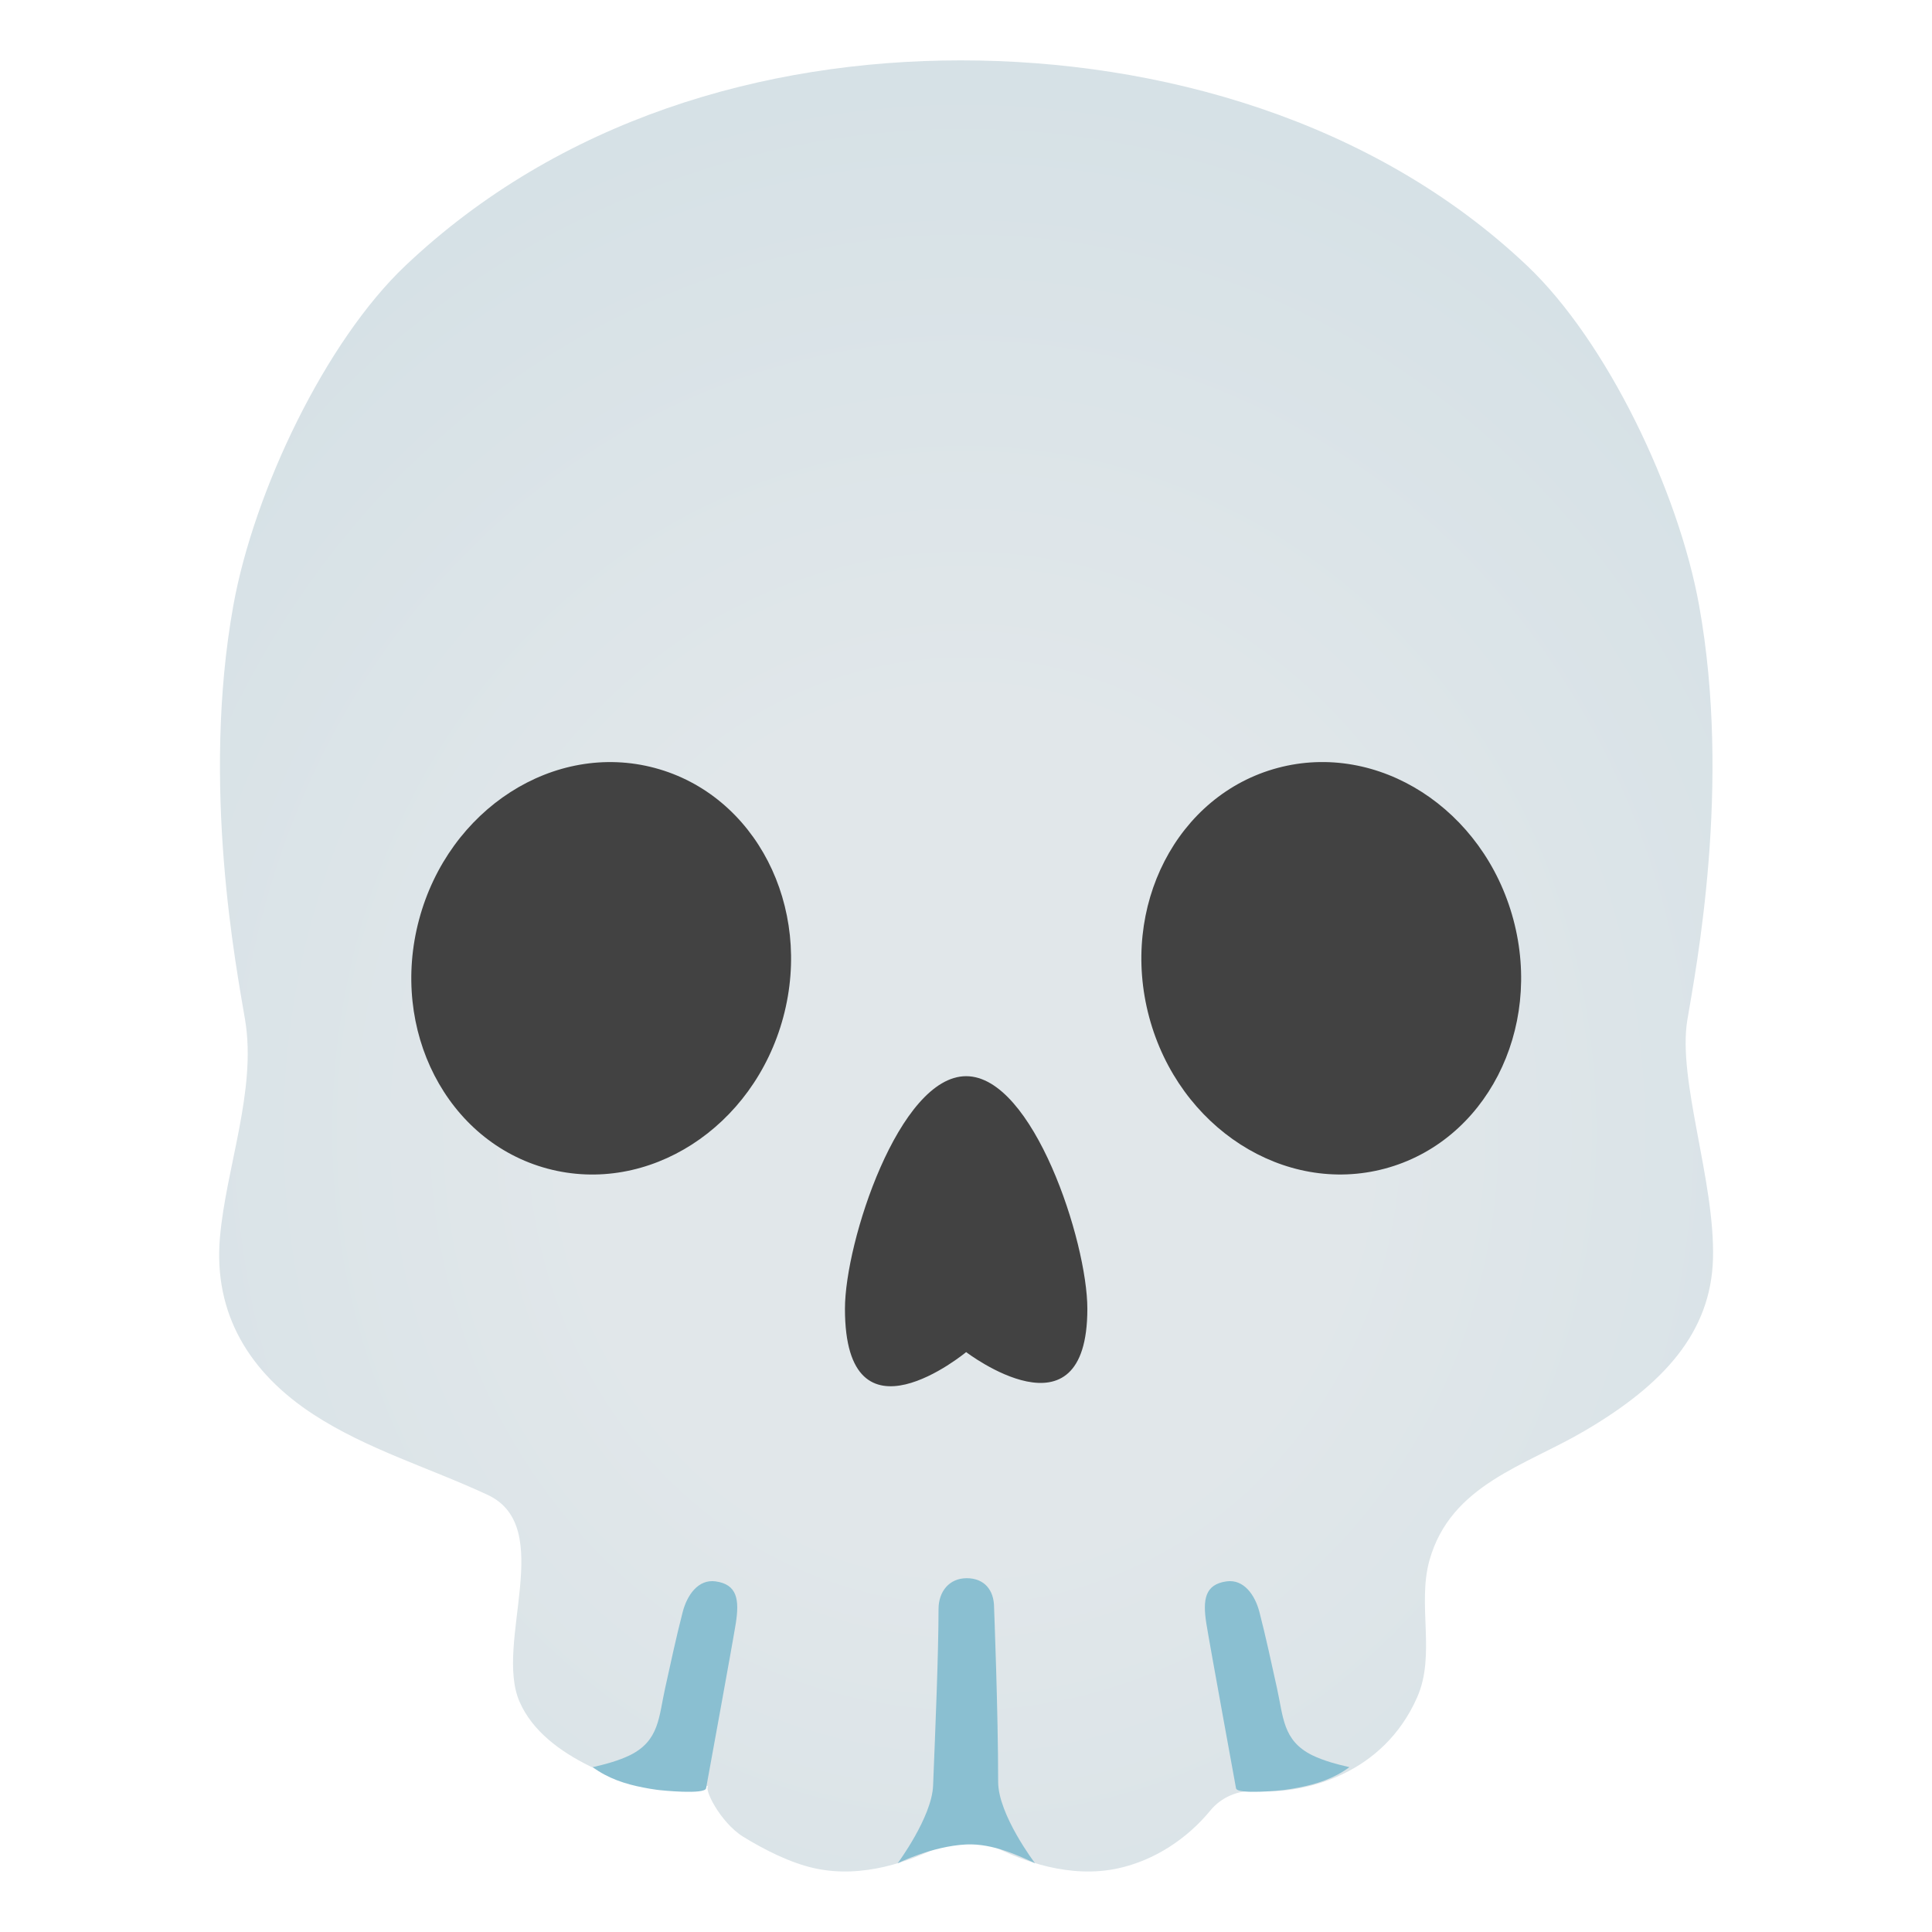
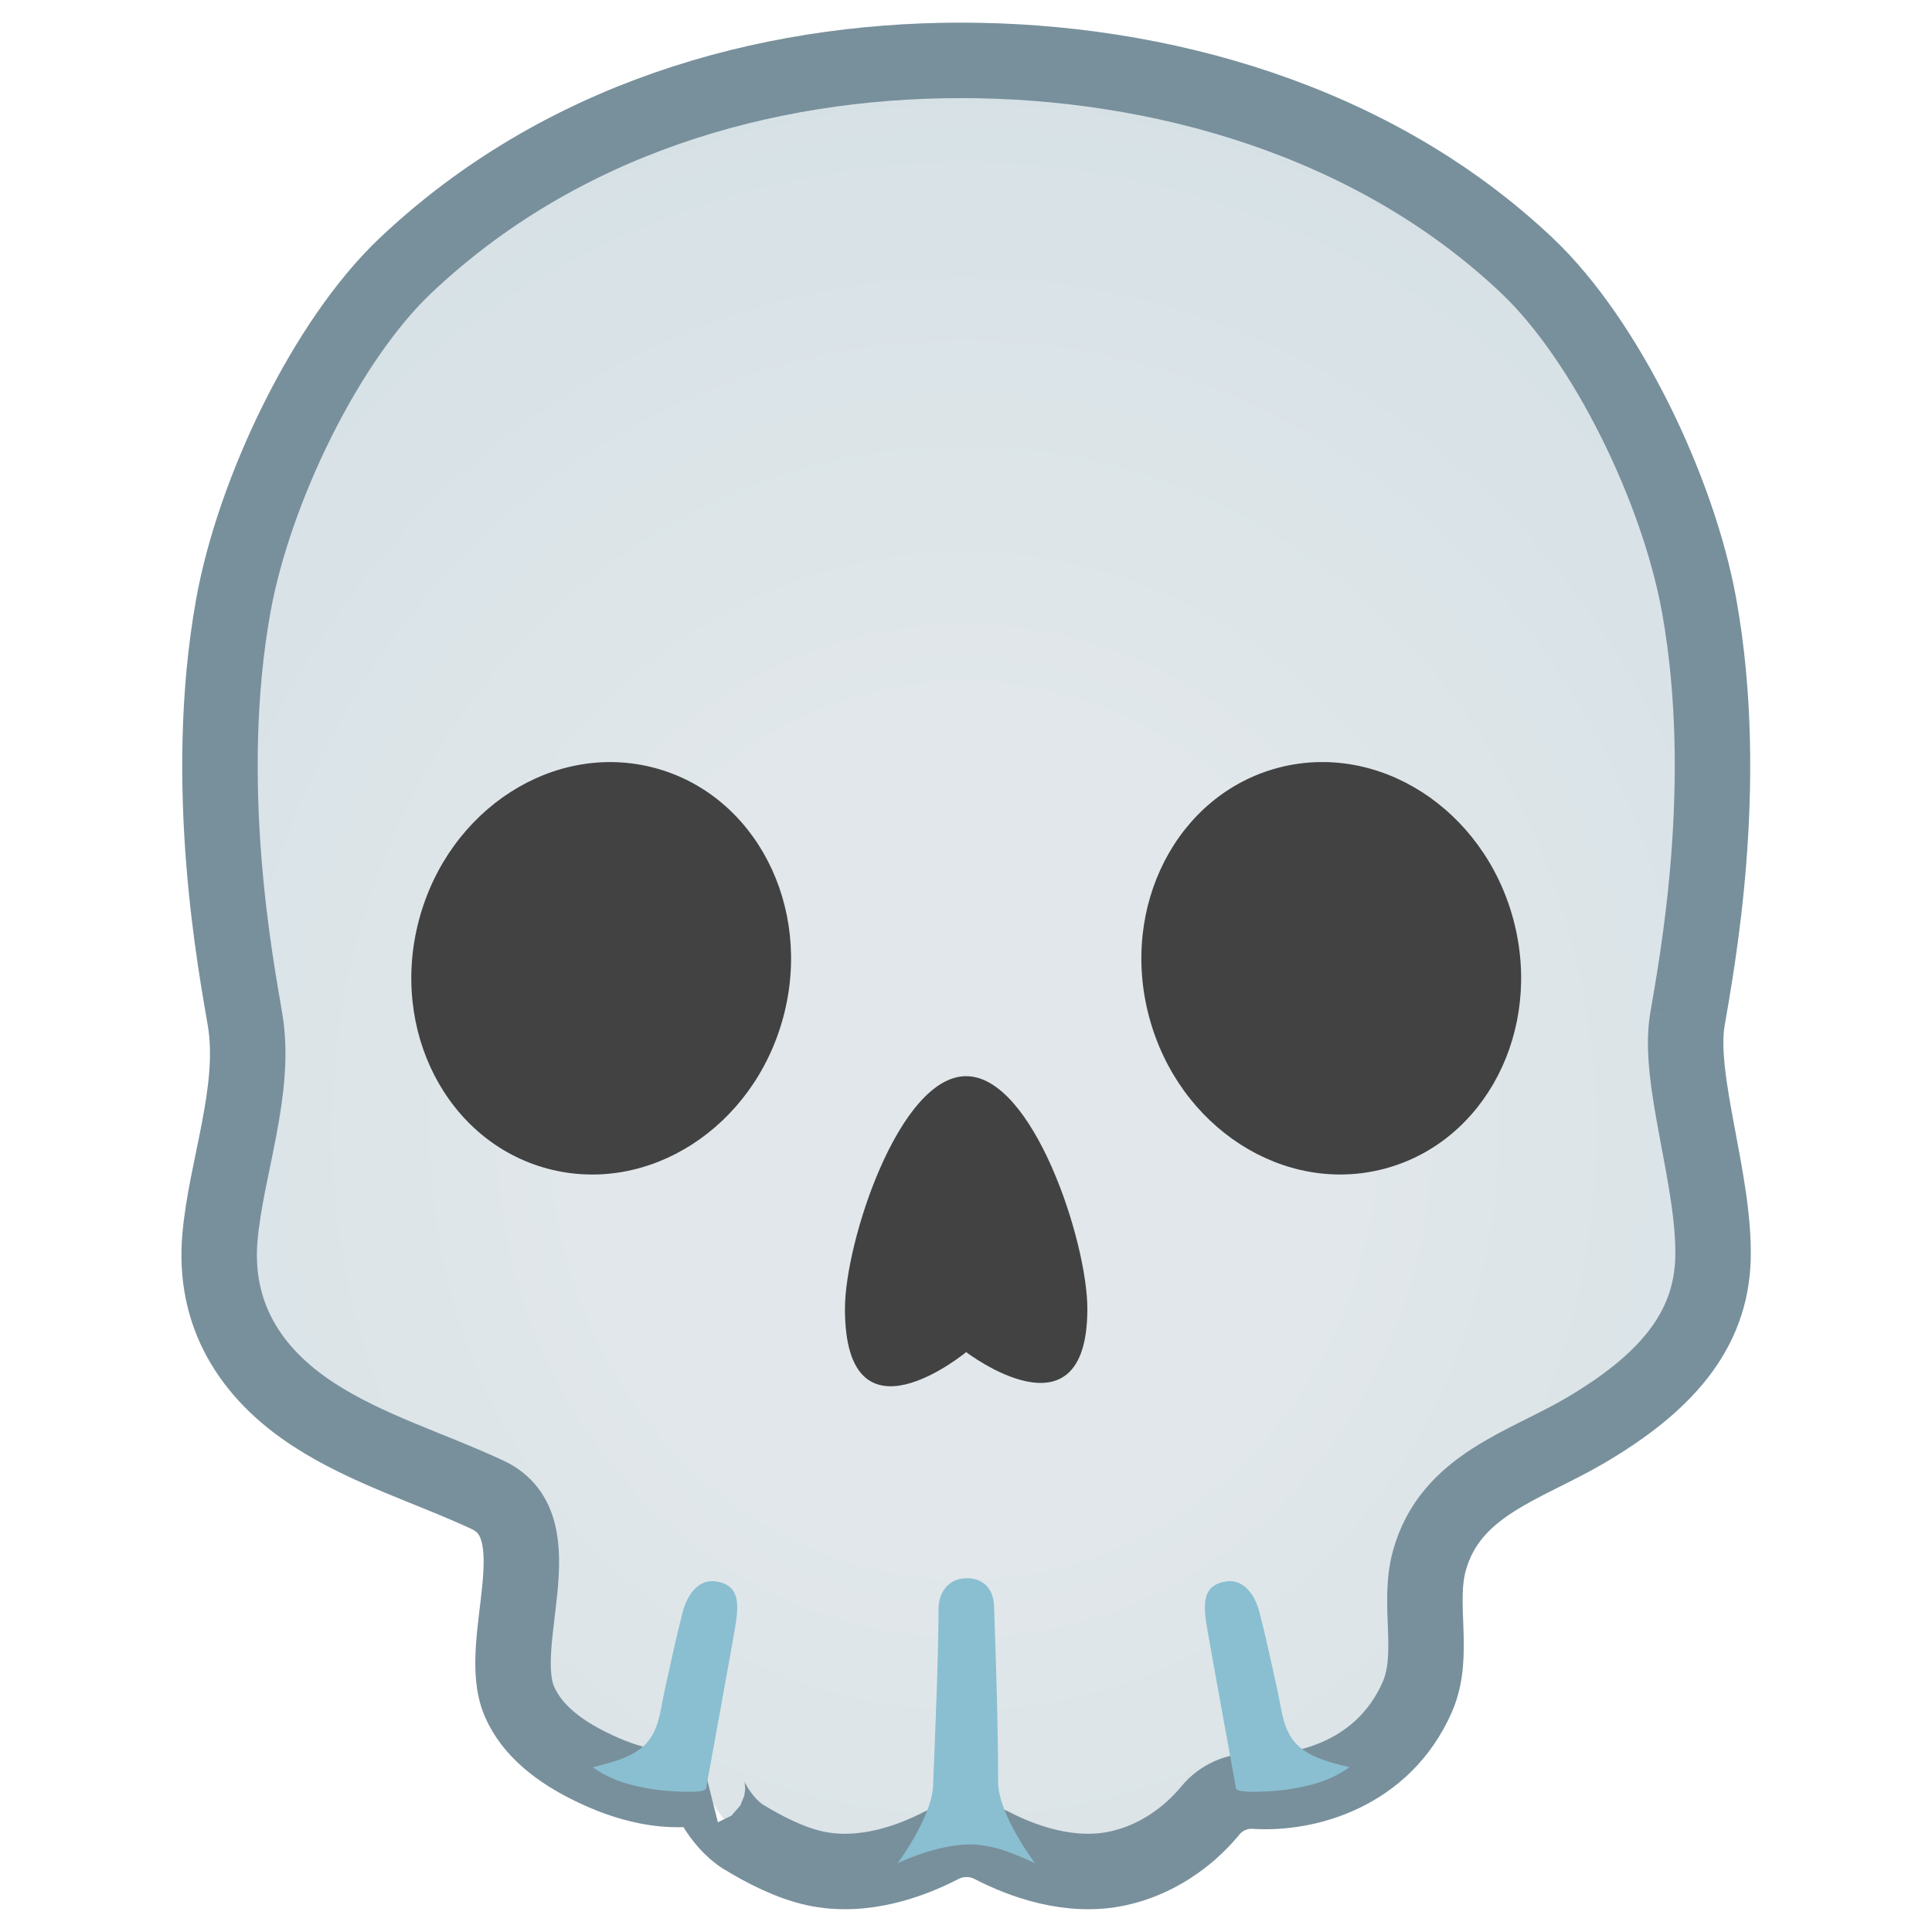
<svg xmlns="http://www.w3.org/2000/svg" xml:space="preserve" id="skull-Layer_4" x="0" y="0" version="1.1" viewBox="0 0 128 128">
  <radialGradient id="skull-SVGID_1_" cx="63.887" cy="74.925" r="64.936" gradientTransform="matrix(1 0 0 1.0839 0 -6.29)" gradientUnits="userSpaceOnUse">
    <stop offset=".396" style="stop-color:#e1e7ea" />
    <stop offset=".993" style="stop-color:#d6e1e6" />
  </radialGradient>
-   <path d="M111.79 67.58c.57-3.41 2.93-15.55.78-27.47-1.37-7.59-6.11-17.5-11.4-22.51C90.96 7.93 76.74 4 63.66 4s-26.59 3.93-36.8 13.6c-5.29 5.01-10.03 14.93-11.4 22.51-2.15 11.92.21 24.06.78 27.47.77 4.65-1.27 9.79-1.67 14.42-.43 5.04 1.95 8.95 6.21 11.72 3.55 2.31 7.69 3.53 11.53 5.32 4.57 2.13.42 9.82 2.11 13.7.85 1.96 2.71 3.31 4.63 4.26 2.44 1.22 5.25 1.98 7.9 1.31-.4.1.76 2.43 2.29 3.38 1.4.86 3.13 1.74 4.74 2.09 3.2.7 6.37-.48 8.35-1.5a3.67 3.67 0 0 1 3.41 0c1.98 1.02 5.15 2.2 8.35 1.5 2.41-.53 4.56-1.96 6.1-3.83.72-.88 1.84-1.36 2.97-1.28 3.36.22 8.5-1.15 10.73-6.22 1.25-2.82-.01-6.14.82-9.09 1.41-5 6.33-6.24 10.29-8.57 5.25-3.08 8.35-6.53 8.49-11.39.14-5.16-2.36-11.83-1.7-15.82" style="fill:url(#skull-SVGID_1_)" />
+   <path d="M111.79 67.58c.57-3.41 2.93-15.55.78-27.47-1.37-7.59-6.11-17.5-11.4-22.51C90.96 7.93 76.74 4 63.66 4s-26.59 3.93-36.8 13.6c-5.29 5.01-10.03 14.93-11.4 22.51-2.15 11.92.21 24.06.78 27.47.77 4.65-1.27 9.79-1.67 14.42-.43 5.04 1.95 8.95 6.21 11.72 3.55 2.31 7.69 3.53 11.53 5.32 4.57 2.13.42 9.82 2.11 13.7.85 1.96 2.71 3.31 4.63 4.26 2.44 1.22 5.25 1.98 7.9 1.31-.4.1.76 2.43 2.29 3.38 1.4.86 3.13 1.74 4.74 2.09 3.2.7 6.37-.48 8.35-1.5a3.67 3.67 0 0 1 3.41 0c1.98 1.02 5.15 2.2 8.35 1.5 2.41-.53 4.56-1.96 6.1-3.83.72-.88 1.84-1.36 2.97-1.28 3.36.22 8.5-1.15 10.73-6.22 1.25-2.82-.01-6.14.82-9.09 1.41-5 6.33-6.24 10.29-8.57 5.25-3.08 8.35-6.53 8.49-11.39.14-5.16-2.36-11.83-1.7-15.82" style="fill:url(#skull-SVGID_1_);stroke:#78909c;stroke-width:5" />
  <ellipse cx="39.83" cy="64.15" rx="13.74" ry="12.49" style="fill:#424242" transform="rotate(-75.001 39.832 64.151)" />
  <ellipse cx="88.2" cy="64.15" rx="12.49" ry="13.74" style="fill:#424242" transform="rotate(-14.999 88.202 64.154)" />
  <path d="M55.98 86.71c0-4.43 3.59-15.41 8.03-15.41s8.03 10.97 8.03 15.41c0 9.01-8.03 2.87-8.03 2.87s-8.03 6.66-8.03-2.87" style="fill:#424242" />
  <path d="M42.63 118.43c-1.2-.23-2.34-.6-3.36-1.35.85-.2 1.7-.42 2.48-.8 1.94-.97 1.89-2.53 2.32-4.45.37-1.68.73-3.36 1.16-5.03.29-1.12 1.03-2.19 2.18-2.03 1.44.2 1.58 1.22 1.34 2.77-.23 1.44-1.97 10.93-1.97 10.94-.08.43-2.97.14-3.25.1q-.45-.06-.9-.15m43.41 0c1.2-.23 2.34-.6 3.36-1.35-.85-.2-1.7-.42-2.48-.8-1.94-.97-1.89-2.53-2.32-4.45-.37-1.68-.73-3.36-1.16-5.03-.29-1.12-1.03-2.19-2.18-2.03-1.44.2-1.58 1.22-1.34 2.77.23 1.44 1.97 10.93 1.97 10.94.08.43 2.97.14 3.25.1q.45-.06.9-.15m-26.57 5.02s2.27-3.06 2.35-5.15c.15-3.73.36-8.77.36-11.69 0-1.16.7-2.05 1.87-2.05 1.16 0 1.81.78 1.81 1.94 0 .05.27 6.83.27 11.55 0 2.18 2.44 5.39 2.44 5.39-1-.45-2.75-1.32-4.55-1.24-2.28.11-4.55 1.25-4.55 1.25" style="fill:#8abfd1" />
</svg>
